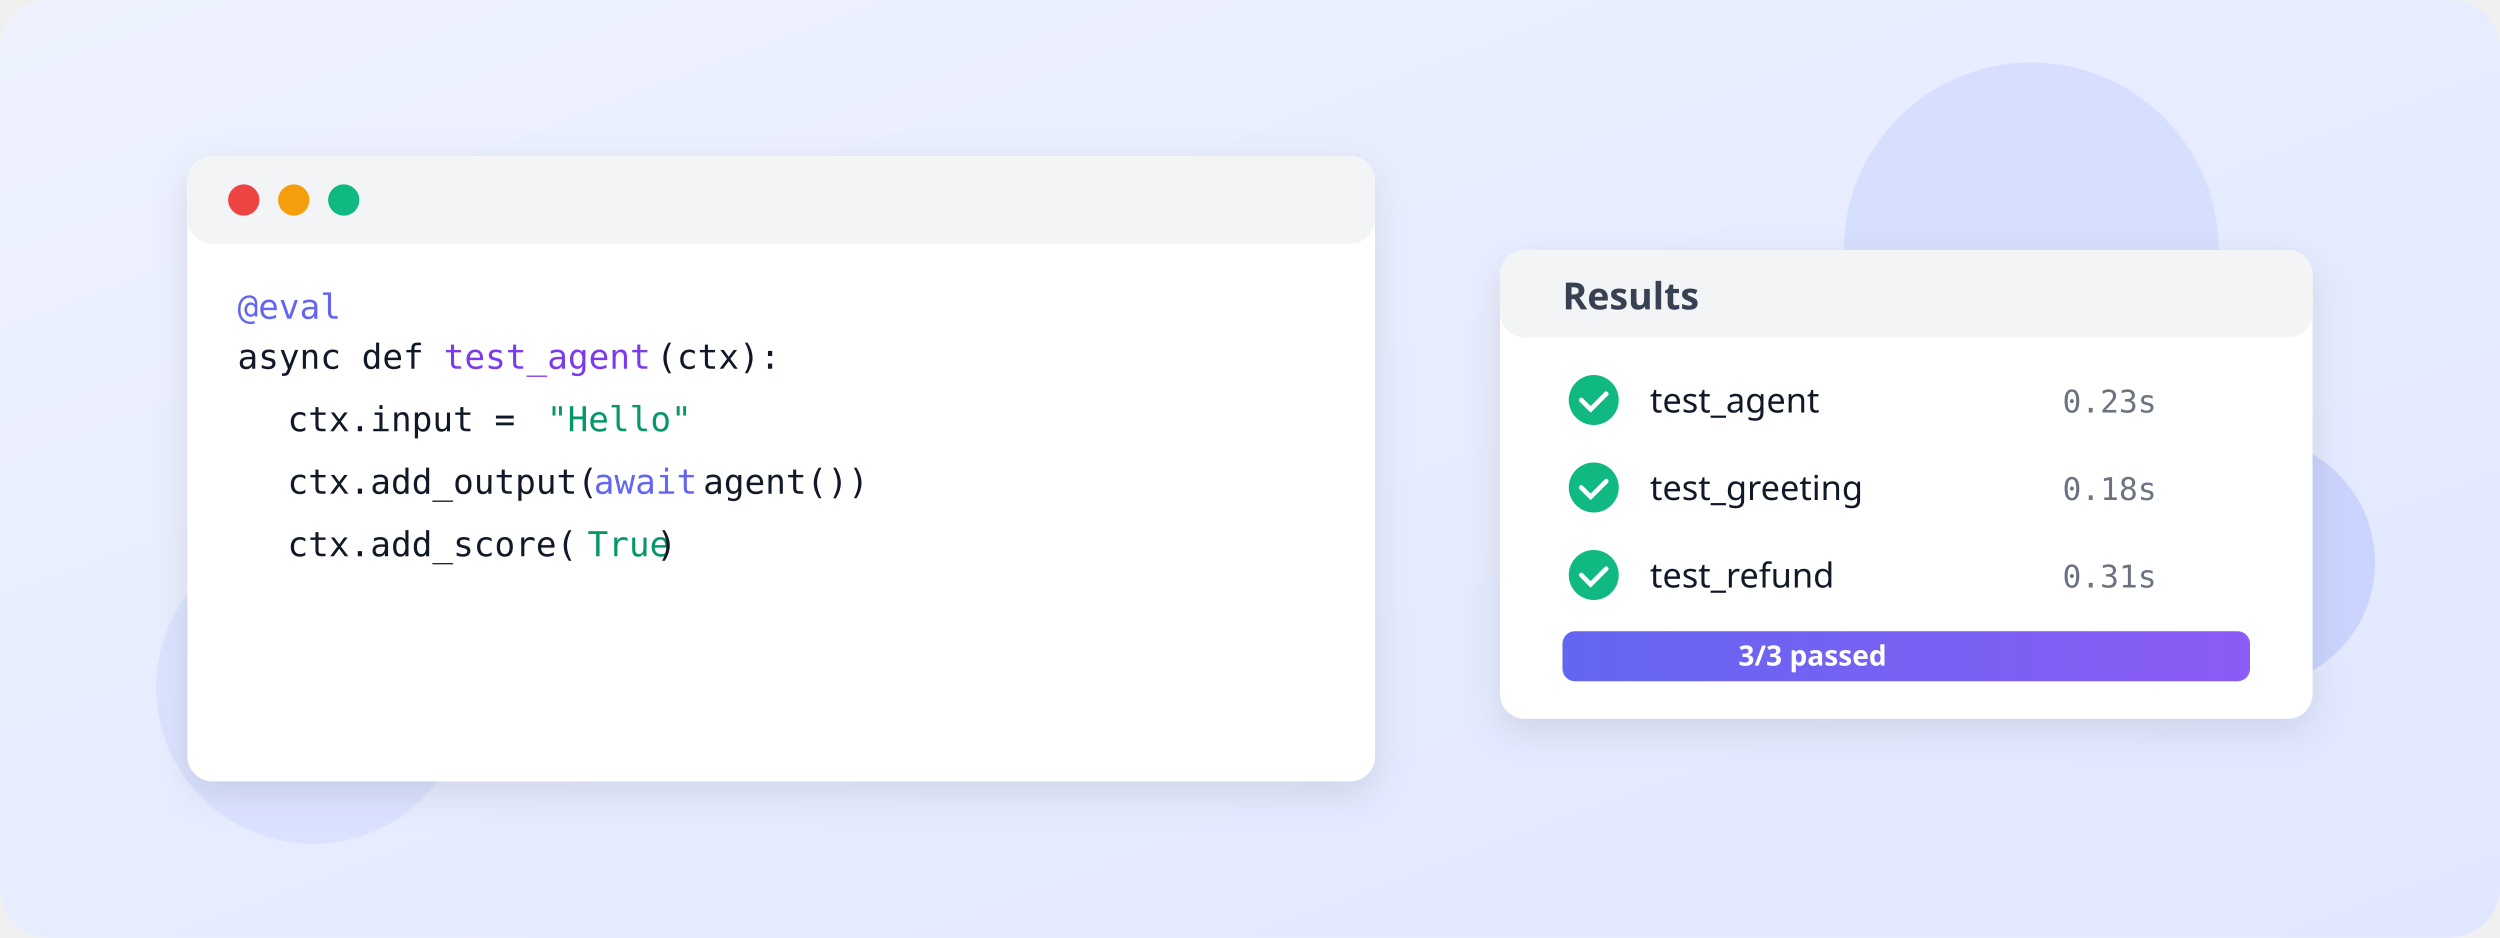
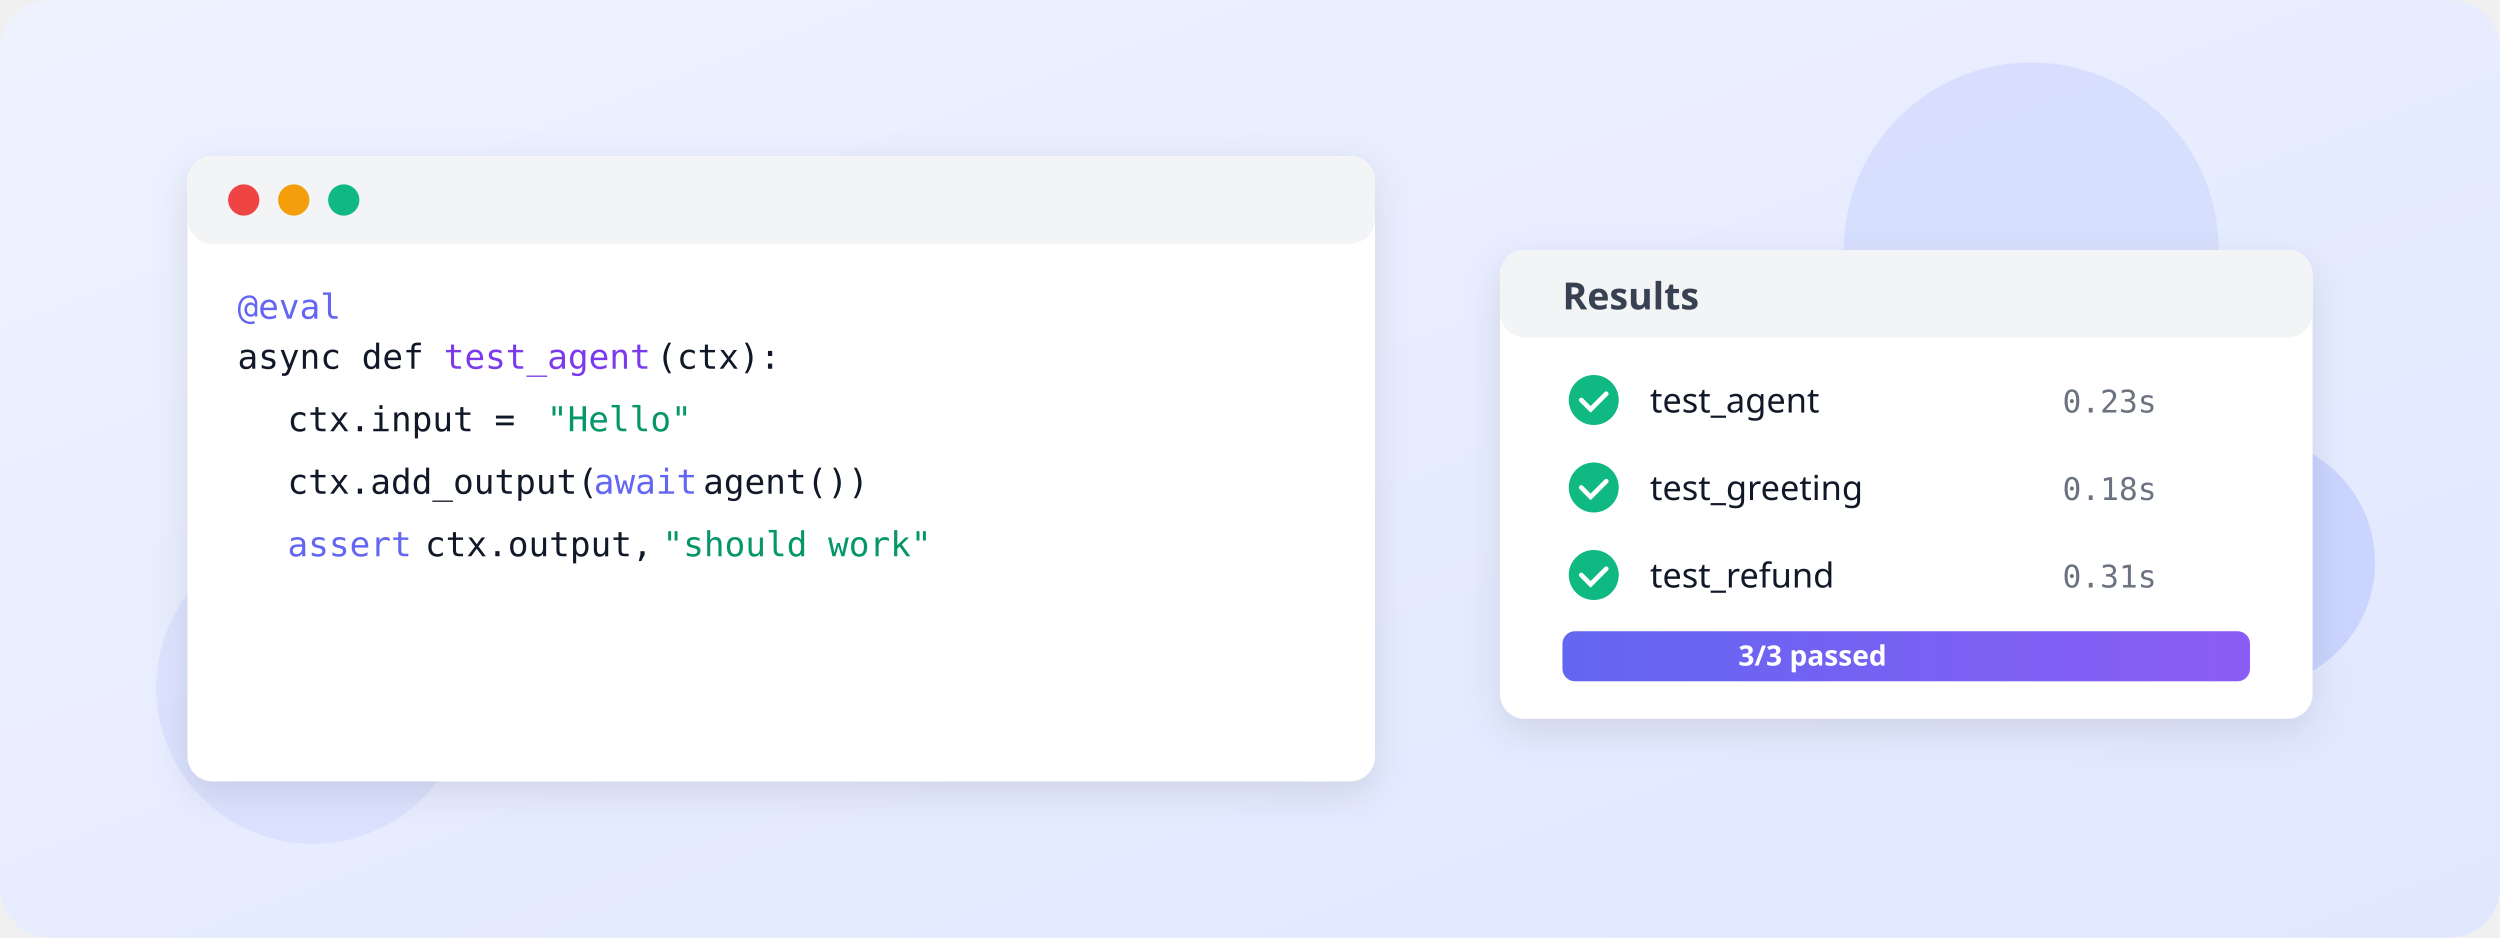
<svg xmlns="http://www.w3.org/2000/svg" width="800" height="300" viewBox="0 0 800 300" fill="none">
  <defs>
    <linearGradient id="bgGradient" x1="0%" y1="0%" x2="100%" y2="100%">
      <stop offset="0%" style="stop-color:#EEF2FF;stop-opacity:1" />
      <stop offset="100%" style="stop-color:#E0E7FF;stop-opacity:1" />
    </linearGradient>
    <linearGradient id="accentGradient" x1="0%" y1="0%" x2="100%" y2="0%">
      <stop offset="0%" style="stop-color:#6366F1" />
      <stop offset="100%" style="stop-color:#8B5CF6" />
    </linearGradient>
  </defs>
  <rect width="800" height="300" rx="16" fill="url(#bgGradient)" />
  <circle cx="650" cy="80" r="60" fill="#C7D2FE" opacity="0.5" />
  <circle cx="720" cy="180" r="40" fill="#A5B4FC" opacity="0.4" />
  <circle cx="100" cy="220" r="50" fill="#C7D2FE" opacity="0.4" />
  <rect x="60" y="50" width="380" height="200" rx="8" fill="white" filter="drop-shadow(0 4px 6px rgba(0,0,0,0.1))" />
  <rect x="60" y="50" width="380" height="28" rx="8" fill="#F3F4F6" />
  <circle cx="78" cy="64" r="5" fill="#EF4444" />
  <circle cx="94" cy="64" r="5" fill="#F59E0B" />
  <circle cx="110" cy="64" r="5" fill="#10B981" />
  <text x="76" y="102" font-family="monospace" font-size="11" fill="#6366F1">@eval</text>
  <text x="76" y="118" font-family="monospace" font-size="11" fill="#111827">async def </text>
  <text x="142" y="118" font-family="monospace" font-size="11" fill="#7C3AED">test_agent</text>
  <text x="210" y="118" font-family="monospace" font-size="11" fill="#111827">(ctx):</text>
  <text x="92" y="138" font-family="monospace" font-size="11" fill="#111827">ctx.input = </text>
  <text x="175" y="138" font-family="monospace" font-size="11" fill="#059669">"Hello"</text>
  <text x="92" y="158" font-family="monospace" font-size="11" fill="#111827">ctx.add_output(</text>
  <text x="190" y="158" font-family="monospace" font-size="11" fill="#6366F1">await</text>
  <text x="225" y="158" font-family="monospace" font-size="11" fill="#111827"> agent())</text>
-   <text x="92" y="178" font-family="monospace" font-size="11" fill="#111827">ctx.add_score(</text>
-   <text x="188" y="178" font-family="monospace" font-size="11" fill="#059669">True</text>
-   <text x="210" y="178" font-family="monospace" font-size="11" fill="#111827">)</text>
+   <text x="92" y="178" font-family="monospace" font-size="11" fill="#6366F1">assert</text>
+   <text x="136" y="178" font-family="monospace" font-size="11" fill="#111827"> ctx.output,</text>
+   <text x="212" y="178" font-family="monospace" font-size="11" fill="#059669"> "should work"</text>
  <rect x="480" y="80" width="260" height="150" rx="8" fill="white" filter="drop-shadow(0 4px 6px rgba(0,0,0,0.1))" />
  <rect x="480" y="80" width="260" height="28" rx="8" fill="#F3F4F6" />
  <text x="500" y="99" font-family="system-ui" font-size="12" font-weight="600" fill="#374151">Results</text>
  <circle cx="510" cy="128" r="8" fill="#10B981" />
  <path d="M506 128L509 131L514 126" stroke="white" stroke-width="1.5" stroke-linecap="round" />
  <text x="528" y="132" font-family="system-ui" font-size="11" fill="#111827">test_agent</text>
  <text x="660" y="132" font-family="monospace" font-size="10" fill="#6B7280">0.23s</text>
  <circle cx="510" cy="156" r="8" fill="#10B981" />
  <path d="M506 156L509 159L514 154" stroke="white" stroke-width="1.5" stroke-linecap="round" />
  <text x="528" y="160" font-family="system-ui" font-size="11" fill="#111827">test_greeting</text>
  <text x="660" y="160" font-family="monospace" font-size="10" fill="#6B7280">0.18s</text>
  <circle cx="510" cy="184" r="8" fill="#10B981" />
  <path d="M506 184L509 187L514 182" stroke="white" stroke-width="1.5" stroke-linecap="round" />
  <text x="528" y="188" font-family="system-ui" font-size="11" fill="#111827">test_refund</text>
  <text x="660" y="188" font-family="monospace" font-size="10" fill="#6B7280">0.31s</text>
  <rect x="500" y="202" width="220" height="16" rx="4" fill="#E5E7EB" />
  <rect x="500" y="202" width="220" height="16" rx="4" fill="url(#accentGradient)" />
  <text x="580" y="213" font-family="system-ui" font-size="9" font-weight="600" fill="white" text-anchor="middle">3/3 passed</text>
</svg>
